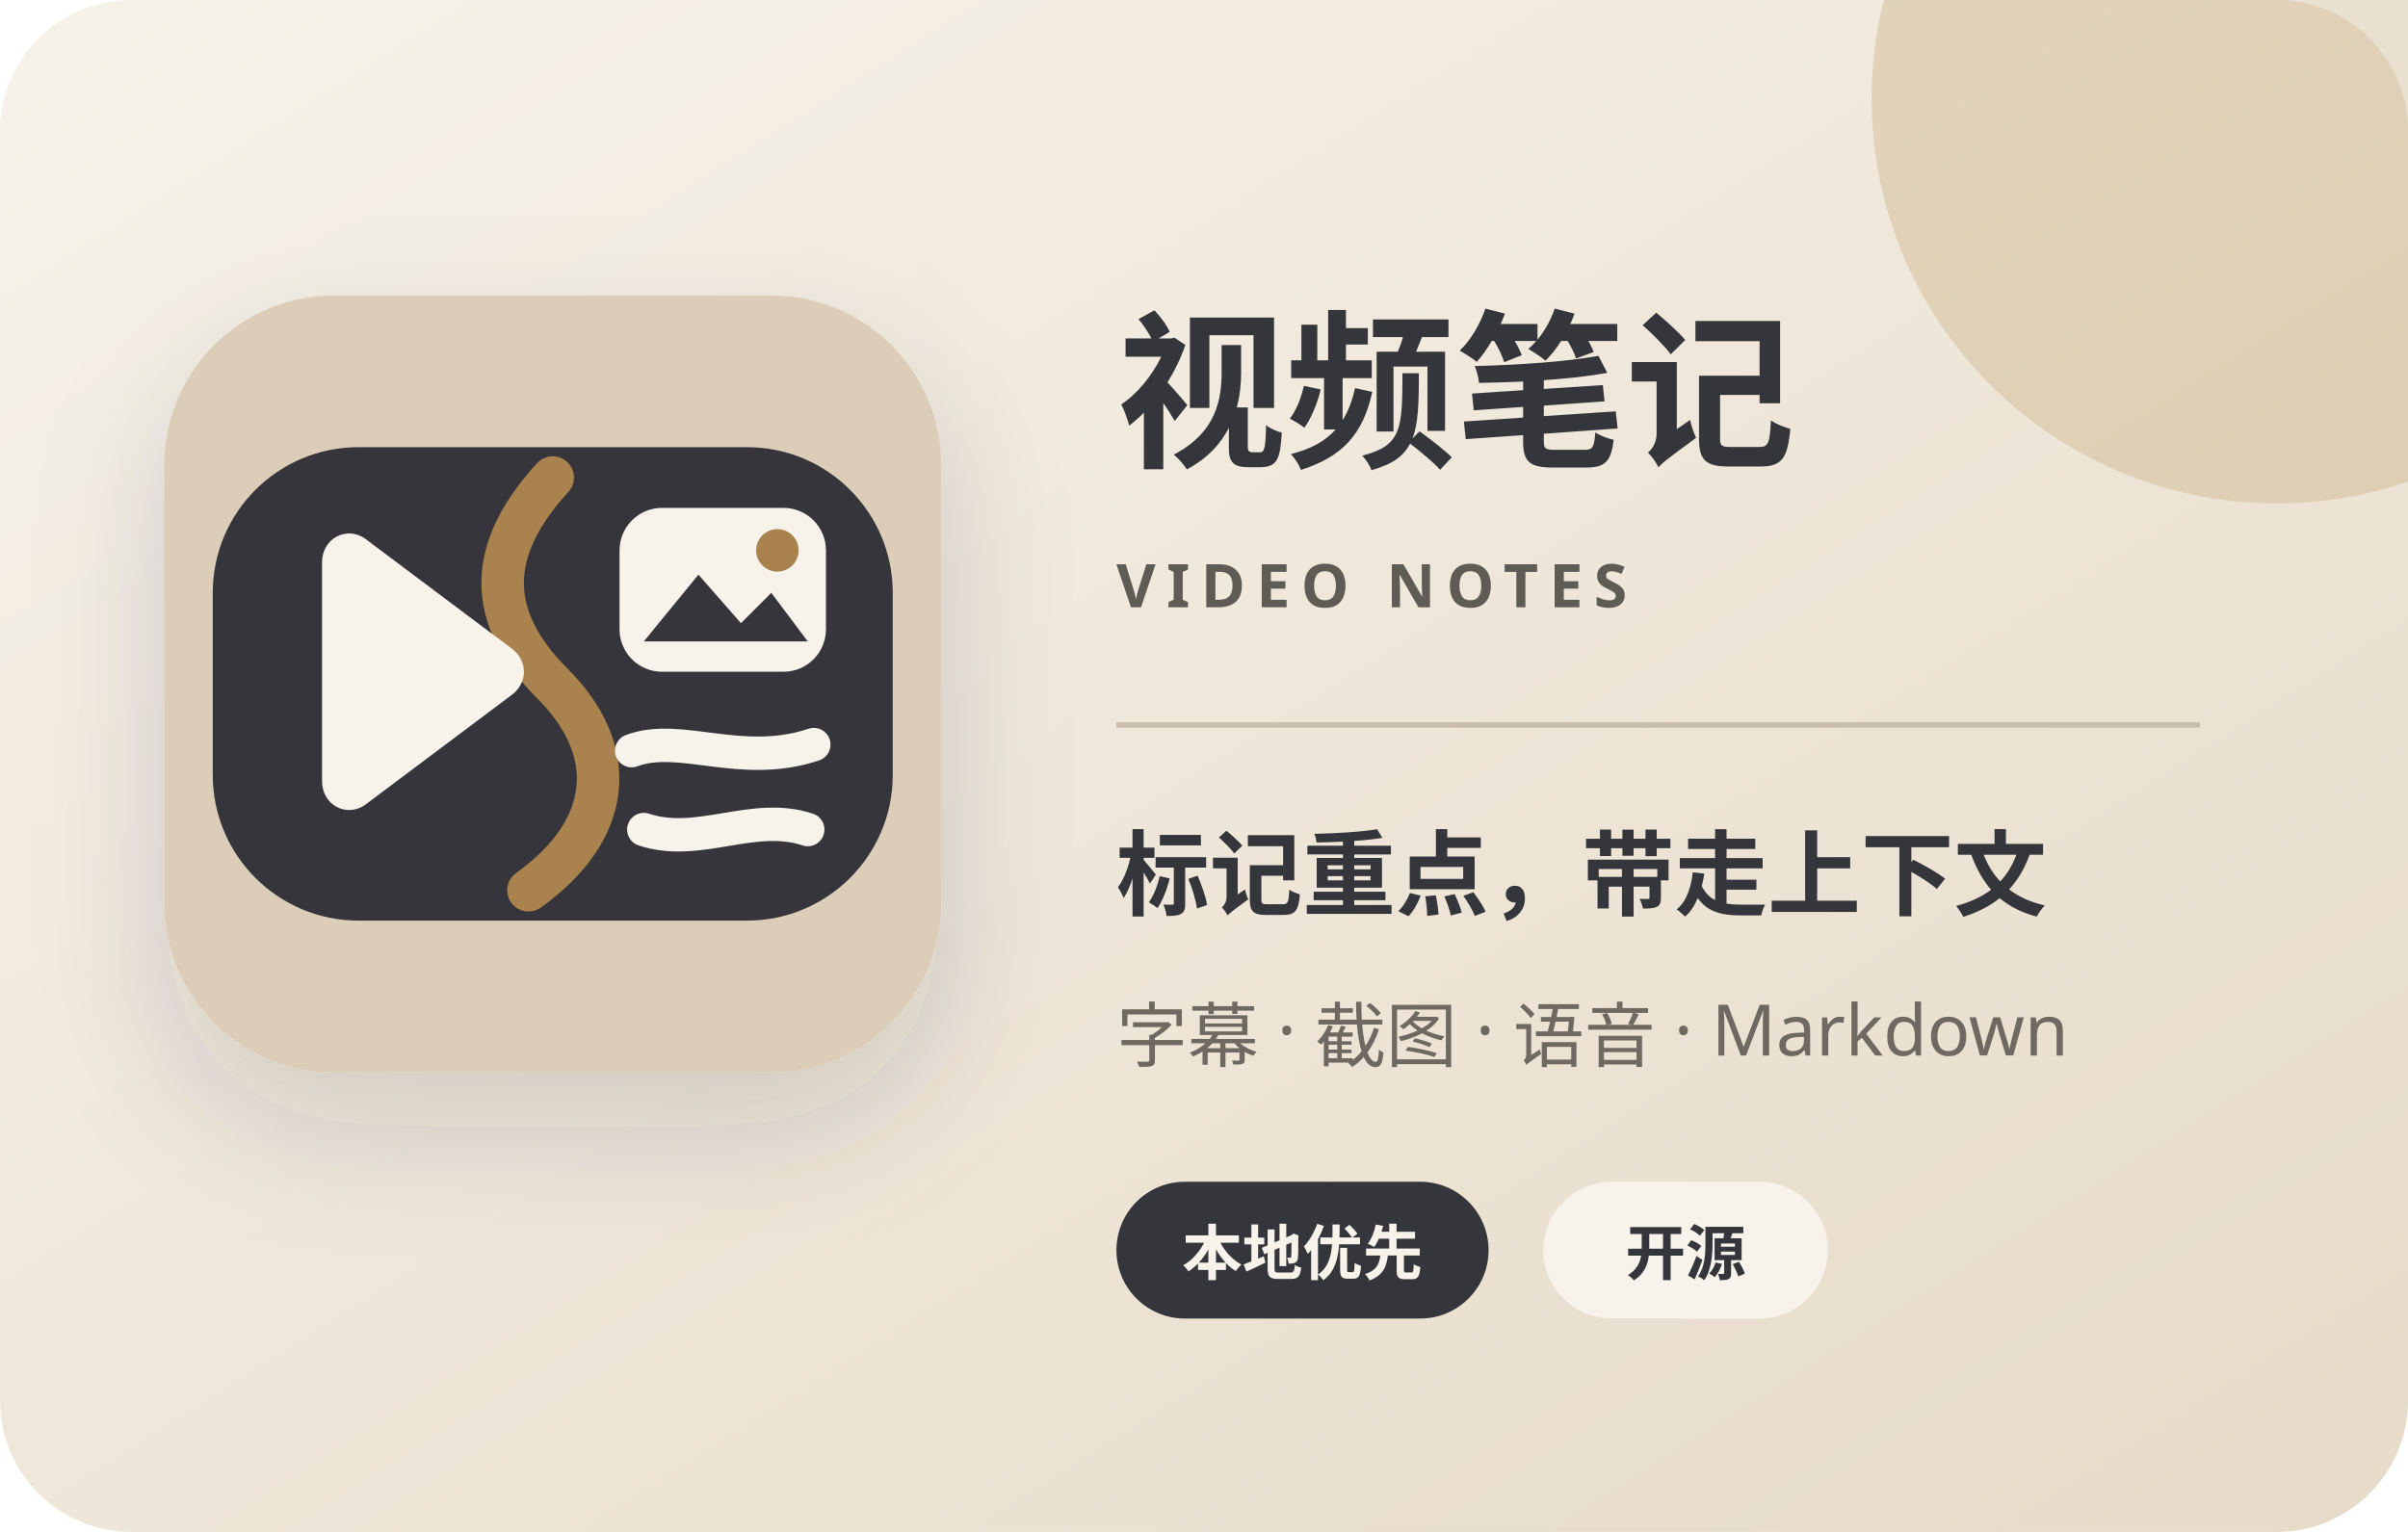
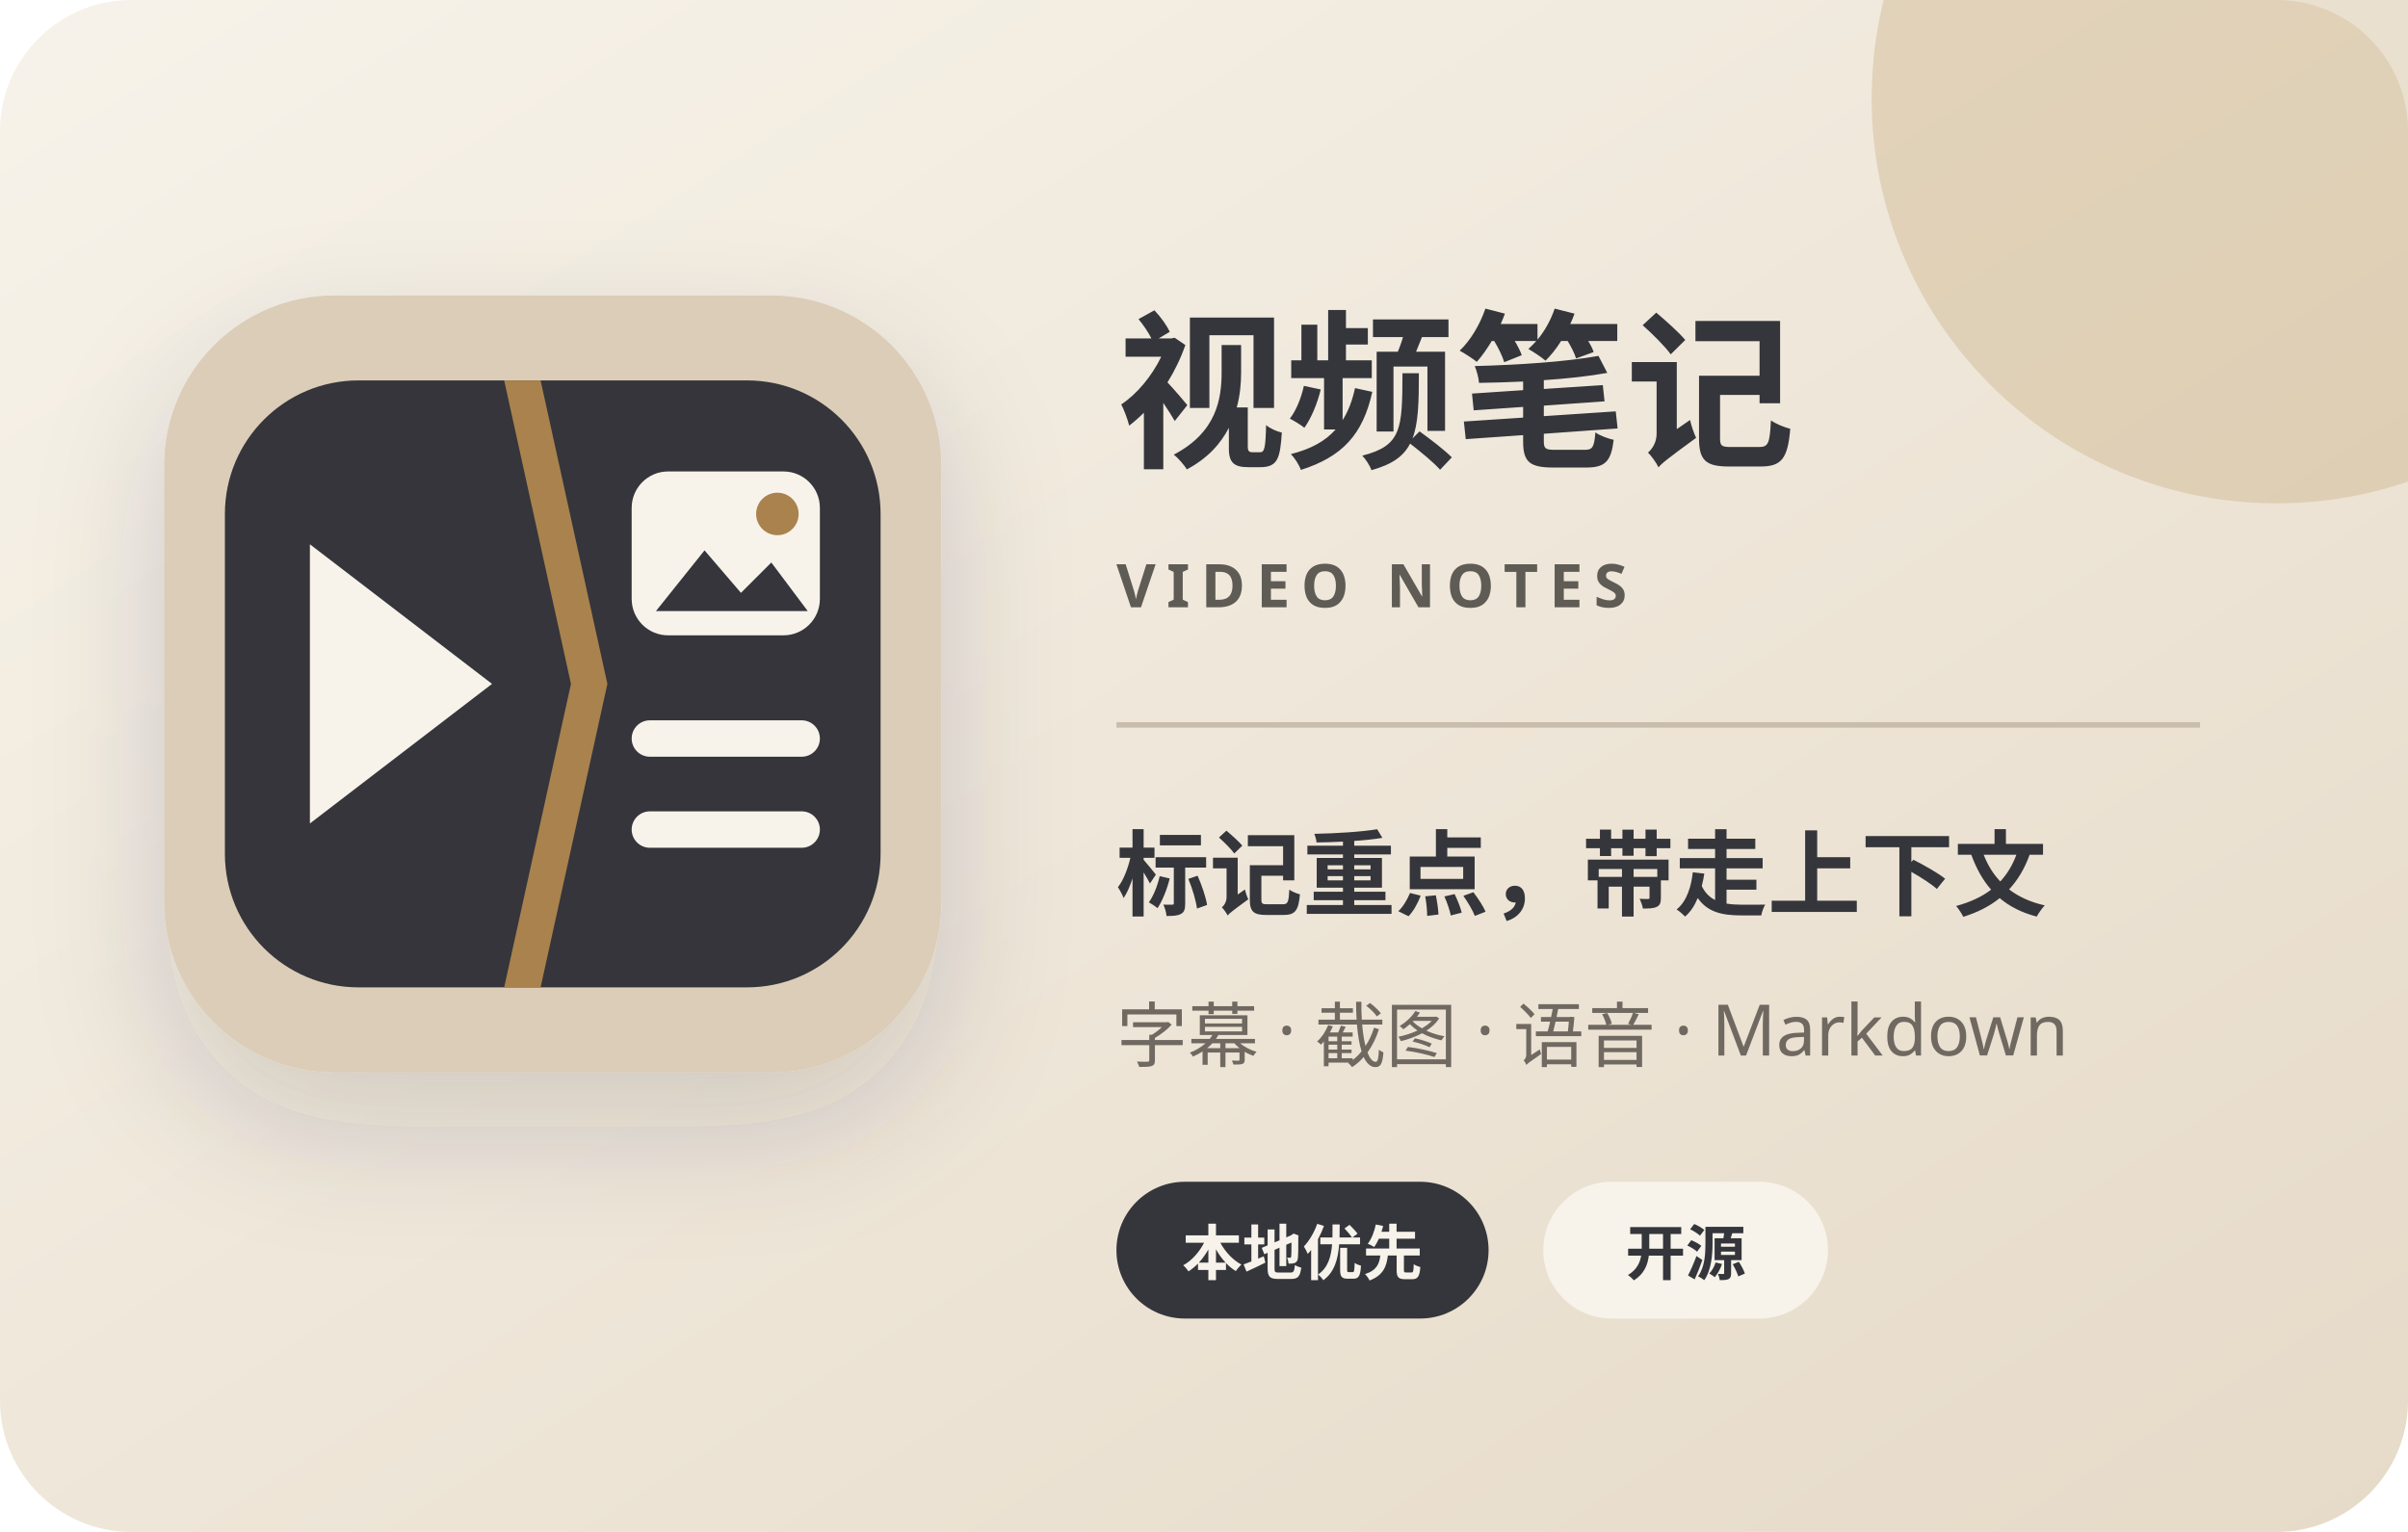
<svg xmlns="http://www.w3.org/2000/svg" width="440" height="280" viewBox="0 0 440 280">
  <defs>
    <linearGradient id="bg" x1="0" y1="0" x2="1" y2="1">
      <stop stop-color="#f7f3ea" />
      <stop offset="1" stop-color="#e6dac8" />
    </linearGradient>
    <filter id="shadow" x="-20%" y="-20%" width="140%" height="150%">
      <feDropShadow dx="0" dy="10" stdDeviation="12" flood-color="#34363b" flood-opacity=".16" />
    </filter>
  </defs>
  <rect width="440" height="280" rx="24" fill="url(#bg)" />
  <circle cx="416" cy="18" r="74" fill="#c9ad82" opacity=".38" />
  <g transform="translate(30 54)" filter="url(#shadow)">
    <g transform="scale(1.109375)">
      <rect width="128" height="128" rx="28" fill="#dccdb8" />
-       <rect x="8" y="25" width="112" height="78" rx="24" fill="#34363b" />
-       <path d="M64 30c-11 12-11 23 0 34 11 11 10 24-4 34" fill="none" stroke="#a9824d" stroke-linecap="round" stroke-width="7" />
-       <path d="M26 44c0-4 4-6 7-4l24 18c3 2 3 6 0 8L33 84c-3 2-7 0-7-4Z" fill="#f7f3ea" />
-       <rect x="75" y="35" width="34" height="27" rx="7" fill="#f7f3ea" />
-       <circle cx="101" cy="42" r="3.5" fill="#a9824d" />
-       <path d="m79 57 9-11 7 8 5-5 6 8Z" fill="#34363b" />
-       <path d="M77 75c8-3 18 3 30-1" fill="none" stroke="#f7f3ea" stroke-linecap="round" stroke-width="5.5" />
-       <path d="M79 88c9 3 18-3 27 0" fill="none" stroke="#f7f3ea" stroke-linecap="round" stroke-width="5.5" />
+       <rect x="10" y="14" width="108" height="100" rx="22" fill="#34363b" />
+       <path d="M56 14h6l11 50-11 50h-6l11-50Z" fill="#a9824d" />
+       <path d="m24 41 30 23-30 23Z" fill="#f7f3ea" />
+       <rect x="77" y="29" width="31" height="27" rx="6" fill="#f7f3ea" />
+       <circle cx="101" cy="36" r="3.5" fill="#a9824d" />
+       <path d="m81 52 8-10 6 7 5-5 6 8Z" fill="#34363b" />
+       <rect x="77" y="70" width="31" height="6" rx="3" fill="#f7f3ea" />
+       <rect x="77" y="85" width="31" height="6" rx="3" fill="#f7f3ea" />
    </g>
  </g>
  <text x="204" y="83" fill="#34363b" font-family="PingFang SC, Microsoft YaHei, sans-serif" font-size="31" font-weight="800">视频笔记</text>
  <text x="204" y="111" fill="#5f5b55" font-family="Segoe UI, sans-serif" font-size="11" font-weight="700" letter-spacing="2">VIDEO NOTES</text>
  <rect x="204" y="132" width="198" height="1" fill="#c9bdad" />
  <text x="204" y="166" fill="#34363b" font-family="PingFang SC, Microsoft YaHei, sans-serif" font-size="17" font-weight="650">标记重点，带走上下文</text>
  <text x="204" y="194" fill="#6f6961" font-family="PingFang SC, Microsoft YaHei, sans-serif" font-size="13">字幕 · 截图 · 语音 · Markdown</text>
  <g transform="translate(204 216)">
    <rect width="68" height="25" rx="12.5" fill="#34363b" />
    <text x="34" y="17" fill="#f7f3ea" text-anchor="middle" font-family="PingFang SC, Microsoft YaHei, sans-serif" font-size="11" font-weight="700">本地优先</text>
    <rect x="78" width="52" height="25" rx="12.5" fill="#f7f3ea" />
    <text x="104" y="17" fill="#34363b" text-anchor="middle" font-family="PingFang SC, Microsoft YaHei, sans-serif" font-size="11" font-weight="700">开源</text>
  </g>
</svg>
